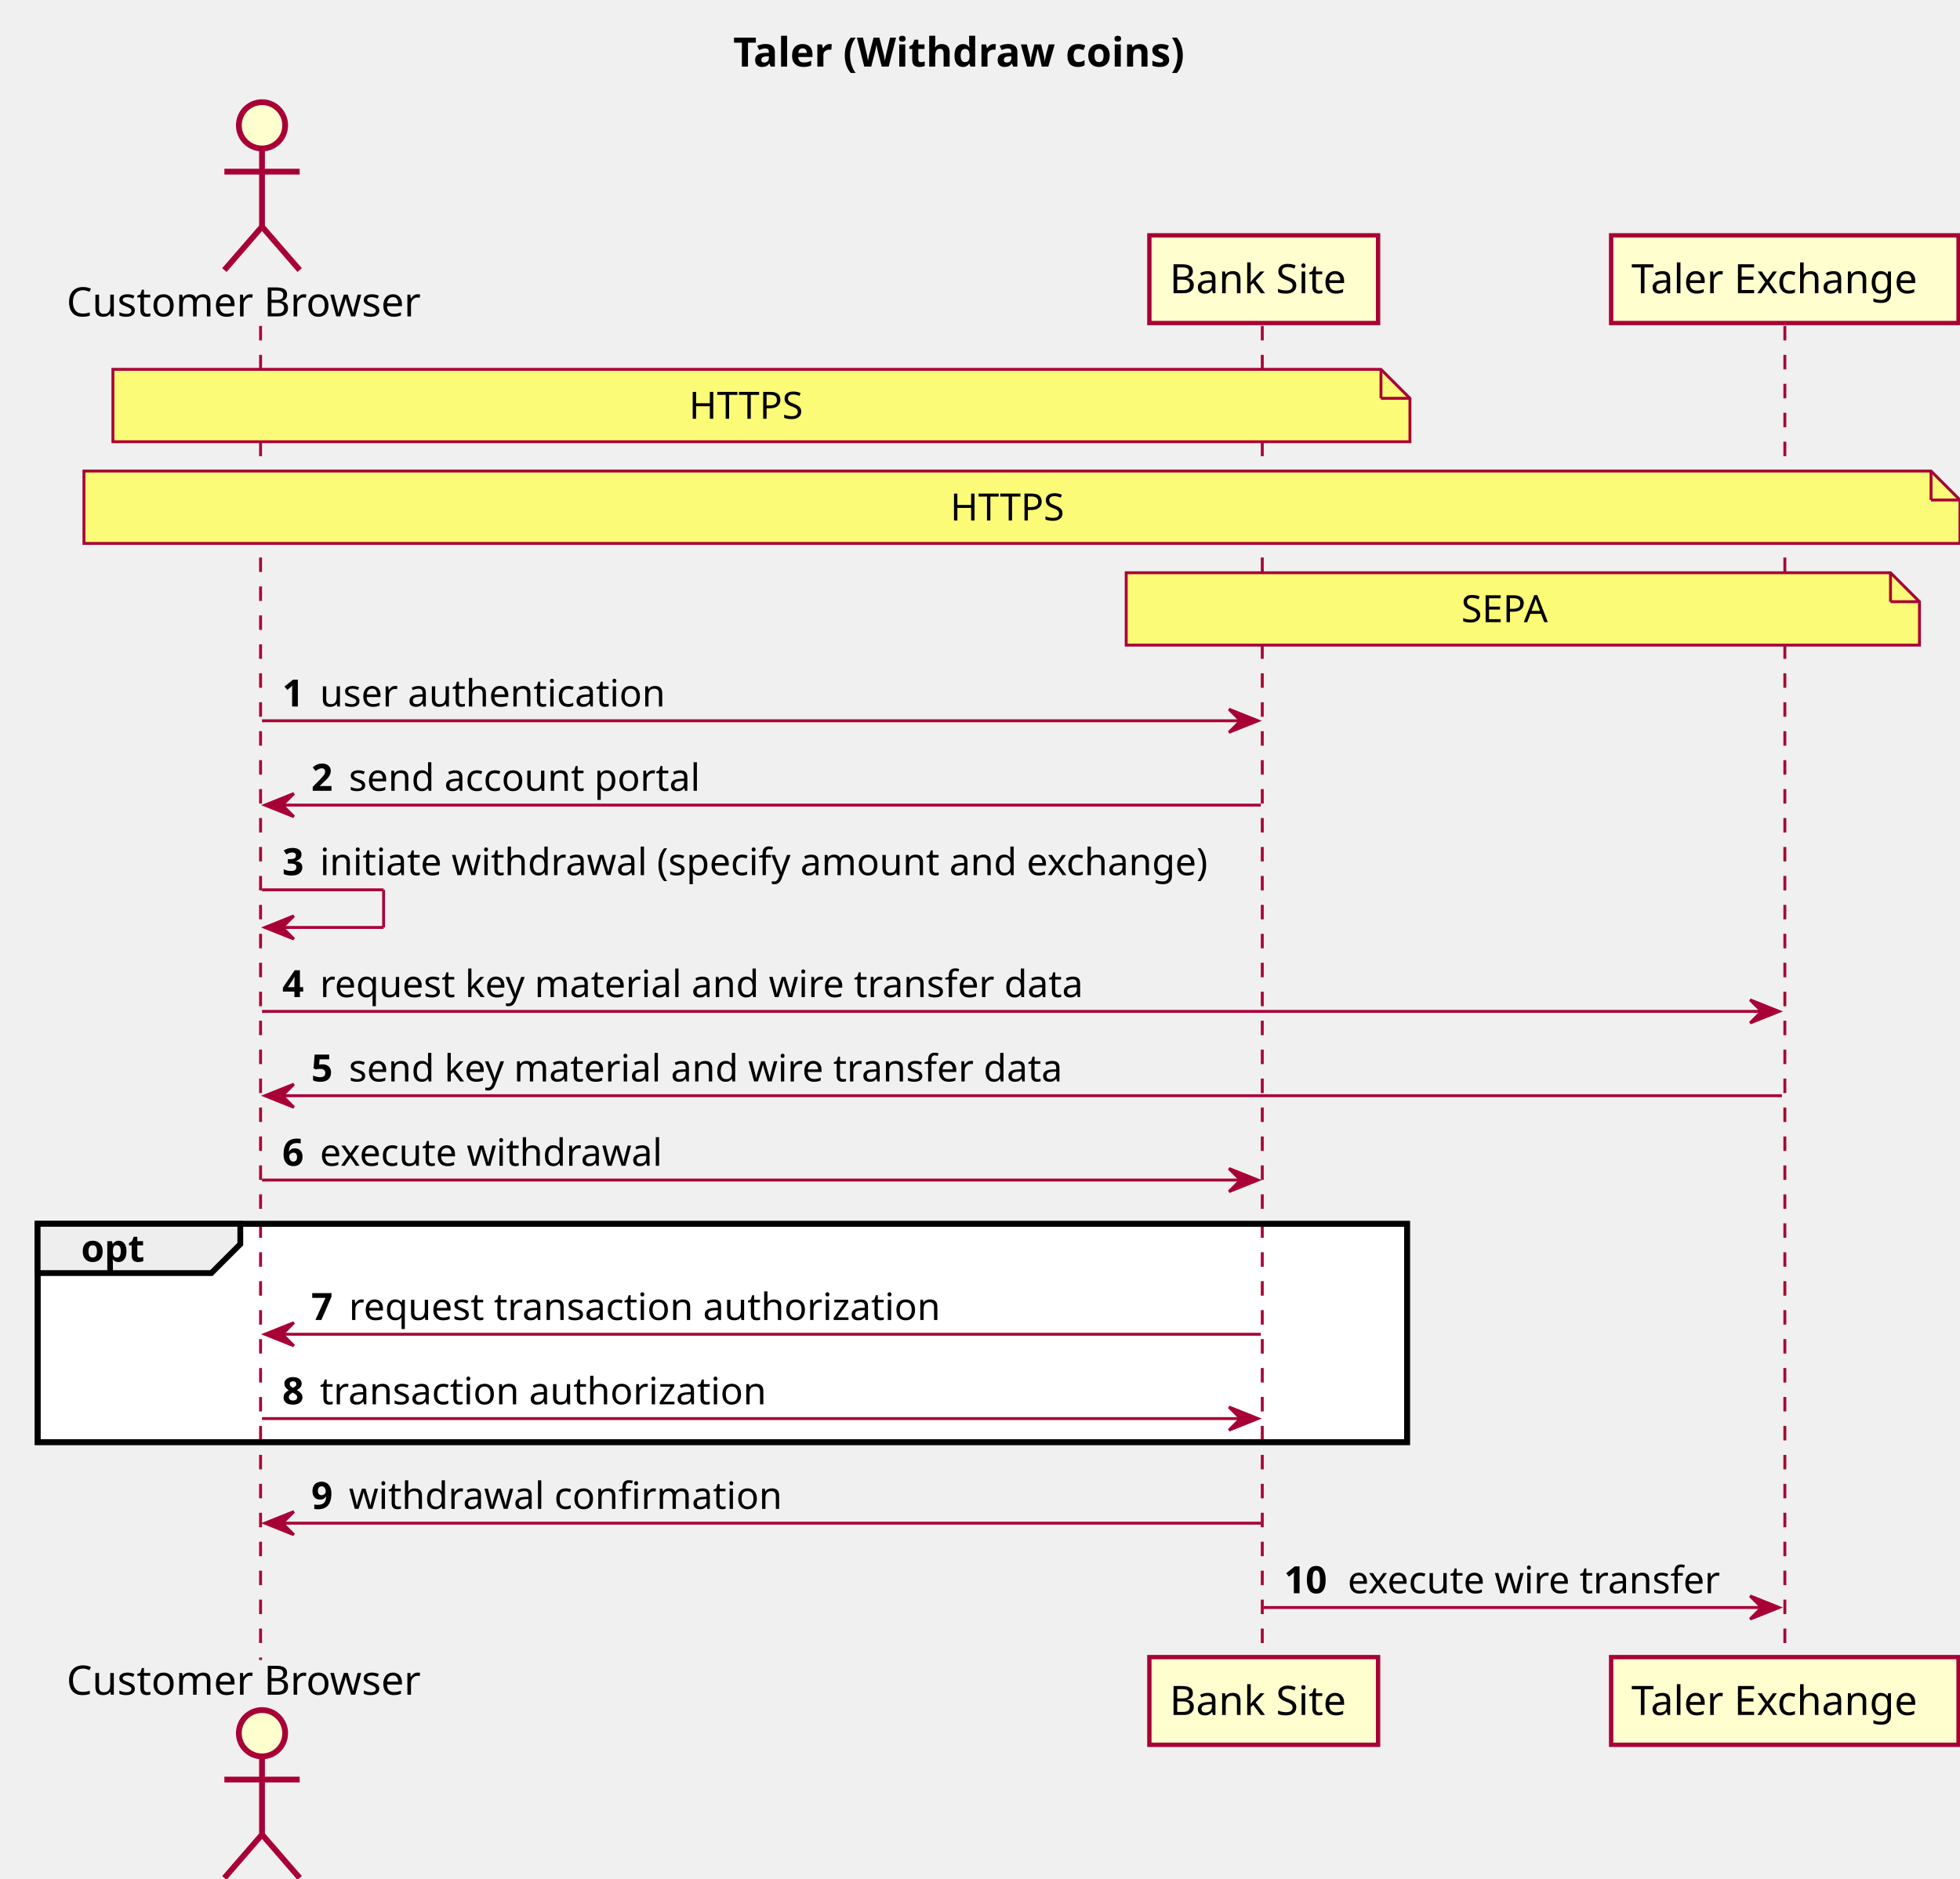
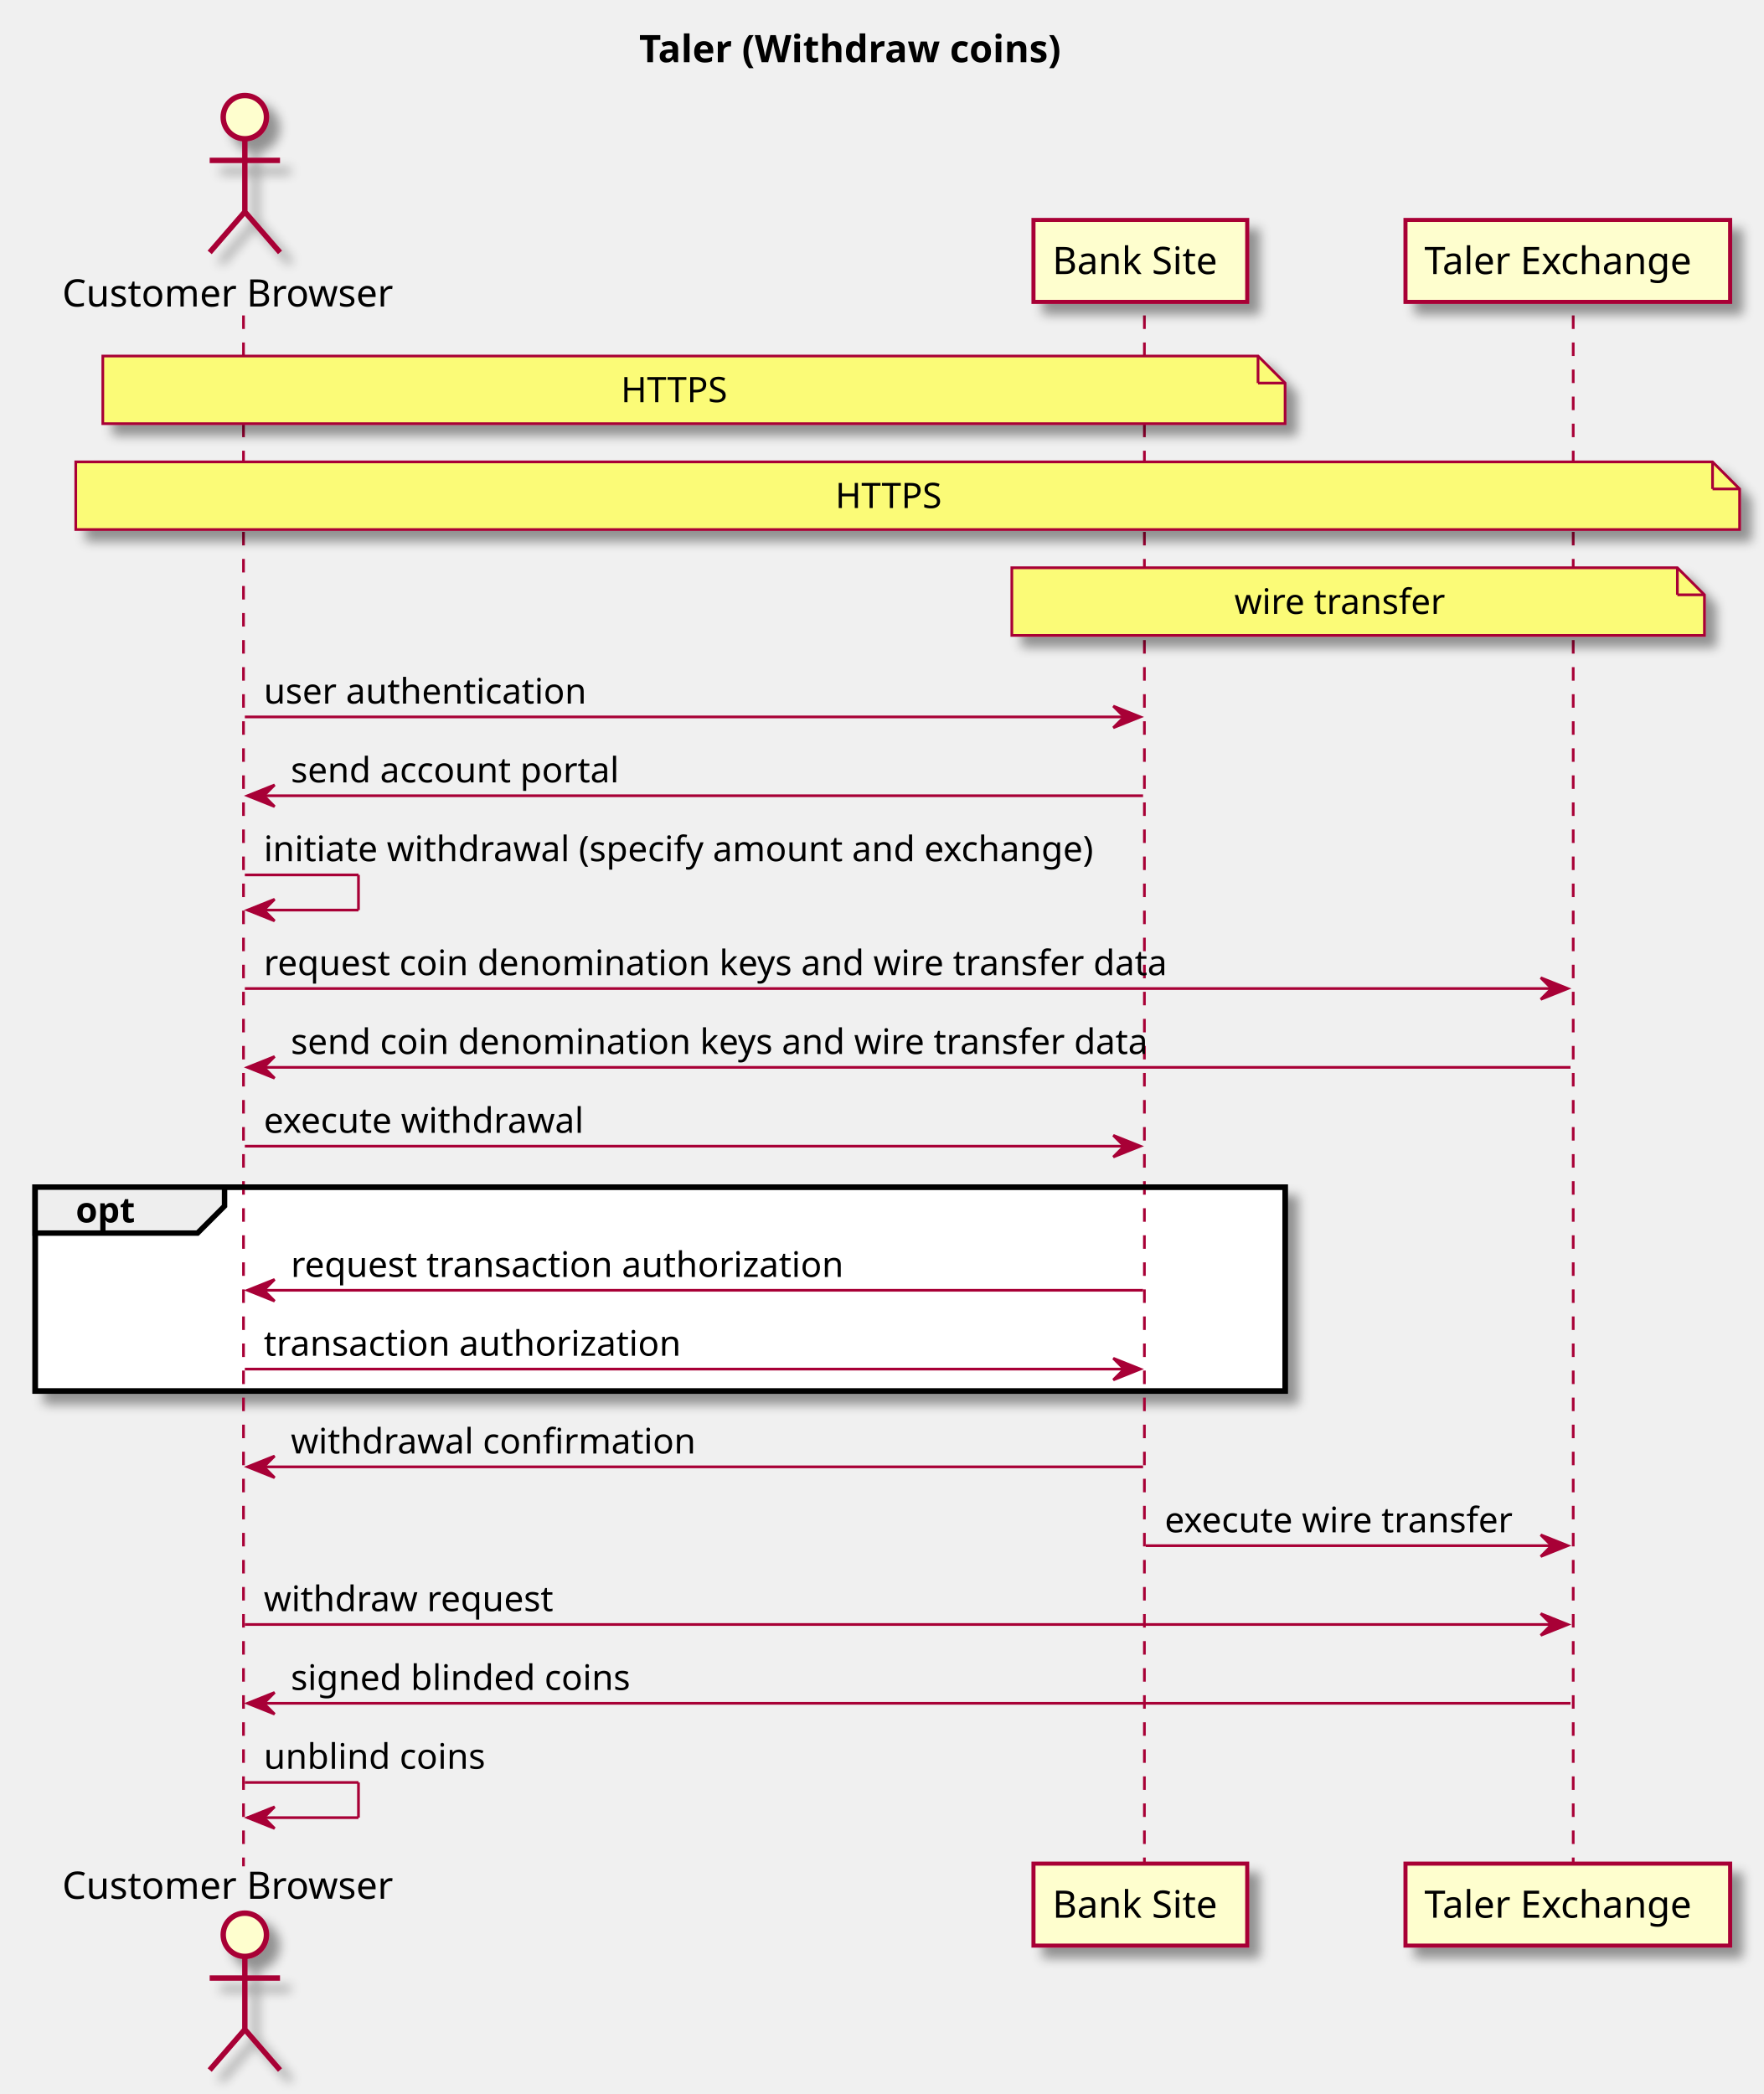
- <svg xmlns="http://www.w3.org/2000/svg" height="649px" style="width:677px;height:649px;" version="1.1" viewBox="0 0 677 649" width="677px">
-   <defs />
+ <svg xmlns="http://www.w3.org/2000/svg" height="774px" style="width:652px;height:774px;" version="1.1" viewBox="0 0 652 774" width="652px">
+   <defs>
+     <filter height="300%" id="f1" width="300%" x="-1" y="-1">
+       <feGaussianBlur result="blurOut" stdDeviation="2.0" />
+       <feColorMatrix in="blurOut" result="blurOut2" type="matrix" values="0 0 0 0 0 0 0 0 0 0 0 0 0 0 0 0 0 0 .4 0" />
+       <feOffset dx="4.0" dy="4.0" in="blurOut2" result="blurOut3" />
+       <feBlend in="SourceGraphic" in2="blurOut3" mode="normal" />
+     </filter>
+   </defs>
  <g>
-     <text fill="#000000" font-family="Lucida Sans" font-size="14" font-weight="bold" lengthAdjust="spacingAndGlyphs" textLength="179" x="253.25" y="22.995">Taler (Withdraw coins)</text>
-     <rect fill="#FFFFFF" height="75.398" style="stroke: #000000; stroke-width: 2.0;" width="473" x="13" y="422.789" />
-     <line style="stroke: #A80036; stroke-width: 1.0; stroke-dasharray: 5.0,5.0;" x1="90" x2="90" y1="112.594" y2="573.453" />
-     <line style="stroke: #A80036; stroke-width: 1.0; stroke-dasharray: 5.0,5.0;" x1="436" x2="436" y1="112.594" y2="573.453" />
-     <line style="stroke: #A80036; stroke-width: 1.0; stroke-dasharray: 5.0,5.0;" x1="616.5" x2="616.5" y1="112.594" y2="573.453" />
-     <text fill="#000000" font-family="Lucida Sans" font-size="14" lengthAdjust="spacingAndGlyphs" textLength="129" x="23" y="109.292">Customer Browser</text>
-     <ellipse cx="90.5" cy="43.297" fill="#FEFECE" rx="8" ry="8" style="stroke: #A80036; stroke-width: 2.0;" />
-     <path d="M90.5,51.297 L90.5,78.297 M77.5,59.297 L103.5,59.297 M90.5,78.297 L77.5,93.297 M90.5,78.297 L103.5,93.297 " fill="#FEFECE" style="stroke: #A80036; stroke-width: 2.0;" />
-     <text fill="#000000" font-family="Lucida Sans" font-size="14" lengthAdjust="spacingAndGlyphs" textLength="129" x="23" y="585.448">Customer Browser</text>
-     <ellipse cx="90.5" cy="598.75" fill="#FEFECE" rx="8" ry="8" style="stroke: #A80036; stroke-width: 2.0;" />
-     <path d="M90.5,606.75 L90.5,633.75 M77.5,614.75 L103.5,614.75 M90.5,633.75 L77.5,648.75 M90.5,633.75 L103.5,648.75 " fill="#FEFECE" style="stroke: #A80036; stroke-width: 2.0;" />
-     <rect fill="#FEFECE" height="30.297" style="stroke: #A80036; stroke-width: 1.5;" width="79" x="397" y="81.297" />
-     <text fill="#000000" font-family="Lucida Sans" font-size="14" lengthAdjust="spacingAndGlyphs" textLength="65" x="404" y="101.292">Bank Site</text>
-     <rect fill="#FEFECE" height="30.297" style="stroke: #A80036; stroke-width: 1.5;" width="79" x="397" y="572.453" />
-     <text fill="#000000" font-family="Lucida Sans" font-size="14" lengthAdjust="spacingAndGlyphs" textLength="65" x="404" y="592.448">Bank Site</text>
-     <rect fill="#FEFECE" height="30.297" style="stroke: #A80036; stroke-width: 1.5;" width="120" x="556.5" y="81.297" />
-     <text fill="#000000" font-family="Lucida Sans" font-size="14" lengthAdjust="spacingAndGlyphs" textLength="106" x="563.5" y="101.292">Taler Exchange</text>
-     <rect fill="#FEFECE" height="30.297" style="stroke: #A80036; stroke-width: 1.5;" width="120" x="556.5" y="572.453" />
-     <text fill="#000000" font-family="Lucida Sans" font-size="14" lengthAdjust="spacingAndGlyphs" textLength="106" x="563.5" y="592.448">Taler Exchange</text>
-     <polygon fill="#FBFB77" points="39,127.594,39,152.594,487,152.594,487,137.594,477,127.594,39,127.594" style="stroke: #A80036; stroke-width: 1.0;" />
-     <line style="stroke: #A80036; stroke-width: 1.0;" x1="477" x2="477" y1="127.594" y2="137.594" />
-     <line style="stroke: #A80036; stroke-width: 1.0;" x1="487" x2="477" y1="137.594" y2="137.594" />
-     <text fill="#000000" font-family="Lucida Sans" font-size="13" lengthAdjust="spacingAndGlyphs" textLength="41" x="238" y="144.661">HTTPS</text>
-     <polygon fill="#FBFB77" points="29,162.727,29,187.727,677,187.727,677,172.727,667,162.727,29,162.727" style="stroke: #A80036; stroke-width: 1.0;" />
-     <line style="stroke: #A80036; stroke-width: 1.0;" x1="667" x2="667" y1="162.727" y2="172.727" />
-     <line style="stroke: #A80036; stroke-width: 1.0;" x1="677" x2="667" y1="172.727" y2="172.727" />
-     <text fill="#000000" font-family="Lucida Sans" font-size="13" lengthAdjust="spacingAndGlyphs" textLength="41" x="328.25" y="179.793">HTTPS</text>
-     <polygon fill="#FBFB77" points="389,197.859,389,222.859,663,222.859,663,207.859,653,197.859,389,197.859" style="stroke: #A80036; stroke-width: 1.0;" />
-     <line style="stroke: #A80036; stroke-width: 1.0;" x1="653" x2="653" y1="197.859" y2="207.859" />
-     <line style="stroke: #A80036; stroke-width: 1.0;" x1="663" x2="653" y1="207.859" y2="207.859" />
-     <text fill="#000000" font-family="Lucida Sans" font-size="13" lengthAdjust="spacingAndGlyphs" textLength="34" x="504.75" y="214.926">SEPA</text>
-     <polygon fill="#A80036" points="424.5,244.992,434.5,248.992,424.5,252.992,428.5,248.992" style="stroke: #A80036; stroke-width: 1.0;" />
-     <line style="stroke: #A80036; stroke-width: 1.0;" x1="90.5" x2="430.5" y1="248.992" y2="248.992" />
-     <text fill="#000000" font-family="Lucida Sans" font-size="13" font-weight="bold" lengthAdjust="spacingAndGlyphs" textLength="9" x="97.5" y="244.059">1</text>
-     <text fill="#000000" font-family="Lucida Sans" font-size="13" lengthAdjust="spacingAndGlyphs" textLength="124" x="110.5" y="244.059">user authentication</text>
-     <polygon fill="#A80036" points="101.5,274.125,91.5,278.125,101.5,282.125,97.5,278.125" style="stroke: #A80036; stroke-width: 1.0;" />
-     <line style="stroke: #A80036; stroke-width: 1.0;" x1="95.5" x2="435.5" y1="278.125" y2="278.125" />
-     <text fill="#000000" font-family="Lucida Sans" font-size="13" font-weight="bold" lengthAdjust="spacingAndGlyphs" textLength="9" x="107.5" y="273.192">2</text>
-     <text fill="#000000" font-family="Lucida Sans" font-size="13" lengthAdjust="spacingAndGlyphs" textLength="127" x="120.5" y="273.192">send account portal</text>
-     <line style="stroke: #A80036; stroke-width: 1.0;" x1="90.5" x2="132.5" y1="307.391" y2="307.391" />
-     <line style="stroke: #A80036; stroke-width: 1.0;" x1="132.5" x2="132.5" y1="307.391" y2="320.391" />
-     <line style="stroke: #A80036; stroke-width: 1.0;" x1="91.5" x2="132.5" y1="320.391" y2="320.391" />
-     <polygon fill="#A80036" points="101.5,316.391,91.5,320.391,101.5,324.391,97.5,320.391" style="stroke: #A80036; stroke-width: 1.0;" />
-     <text fill="#000000" font-family="Lucida Sans" font-size="13" font-weight="bold" lengthAdjust="spacingAndGlyphs" textLength="9" x="97.5" y="302.325">3</text>
-     <text fill="#000000" font-family="Lucida Sans" font-size="13" lengthAdjust="spacingAndGlyphs" textLength="319" x="110.5" y="302.325">initiate withdrawal (specify amount and exchange)</text>
-     <polygon fill="#A80036" points="604.5,345.391,614.5,349.391,604.5,353.391,608.5,349.391" style="stroke: #A80036; stroke-width: 1.0;" />
-     <line style="stroke: #A80036; stroke-width: 1.0;" x1="90.5" x2="610.5" y1="349.391" y2="349.391" />
-     <text fill="#000000" font-family="Lucida Sans" font-size="13" font-weight="bold" lengthAdjust="spacingAndGlyphs" textLength="9" x="97.5" y="344.457">4</text>
-     <text fill="#000000" font-family="Lucida Sans" font-size="13" lengthAdjust="spacingAndGlyphs" textLength="276" x="110.5" y="344.457">request key material and wire transfer data</text>
-     <polygon fill="#A80036" points="101.5,374.523,91.5,378.523,101.5,382.523,97.5,378.523" style="stroke: #A80036; stroke-width: 1.0;" />
-     <line style="stroke: #A80036; stroke-width: 1.0;" x1="95.5" x2="615.5" y1="378.523" y2="378.523" />
-     <text fill="#000000" font-family="Lucida Sans" font-size="13" font-weight="bold" lengthAdjust="spacingAndGlyphs" textLength="9" x="107.5" y="373.59">5</text>
-     <text fill="#000000" font-family="Lucida Sans" font-size="13" lengthAdjust="spacingAndGlyphs" textLength="258" x="120.5" y="373.59">send key material and wire transfer data</text>
-     <polygon fill="#A80036" points="424.5,403.656,434.5,407.656,424.5,411.656,428.5,407.656" style="stroke: #A80036; stroke-width: 1.0;" />
-     <line style="stroke: #A80036; stroke-width: 1.0;" x1="90.5" x2="430.5" y1="407.656" y2="407.656" />
-     <text fill="#000000" font-family="Lucida Sans" font-size="13" font-weight="bold" lengthAdjust="spacingAndGlyphs" textLength="9" x="97.5" y="402.723">6</text>
-     <text fill="#000000" font-family="Lucida Sans" font-size="13" lengthAdjust="spacingAndGlyphs" textLength="121" x="110.5" y="402.723">execute withdrawal</text>
-     <rect fill="none" height="75.398" style="stroke: #000000; stroke-width: 2.0;" width="473" x="13" y="422.789" />
-     <polygon fill="#EEEEEE" points="13,422.789,83,422.789,83,429.789,73,439.789,13,439.789,13,422.789" style="stroke: #000000; stroke-width: 2.0;" />
-     <text fill="#000000" font-family="Lucida Sans" font-size="13" font-weight="bold" lengthAdjust="spacingAndGlyphs" textLength="25" x="28" y="435.856">opt</text>
-     <polygon fill="#A80036" points="101.5,456.922,91.5,460.922,101.5,464.922,97.5,460.922" style="stroke: #A80036; stroke-width: 1.0;" />
-     <line style="stroke: #A80036; stroke-width: 1.0;" x1="95.5" x2="435.5" y1="460.922" y2="460.922" />
-     <text fill="#000000" font-family="Lucida Sans" font-size="13" font-weight="bold" lengthAdjust="spacingAndGlyphs" textLength="9" x="107.5" y="455.989">7</text>
-     <text fill="#000000" font-family="Lucida Sans" font-size="13" lengthAdjust="spacingAndGlyphs" textLength="213" x="120.5" y="455.989">request transaction authorization</text>
-     <polygon fill="#A80036" points="424.5,486.055,434.5,490.055,424.5,494.055,428.5,490.055" style="stroke: #A80036; stroke-width: 1.0;" />
-     <line style="stroke: #A80036; stroke-width: 1.0;" x1="90.5" x2="430.5" y1="490.055" y2="490.055" />
-     <text fill="#000000" font-family="Lucida Sans" font-size="13" font-weight="bold" lengthAdjust="spacingAndGlyphs" textLength="9" x="97.5" y="485.122">8</text>
-     <text fill="#000000" font-family="Lucida Sans" font-size="13" lengthAdjust="spacingAndGlyphs" textLength="160" x="110.5" y="485.122">transaction authorization</text>
-     <polygon fill="#A80036" points="101.5,522.188,91.5,526.188,101.5,530.188,97.5,526.188" style="stroke: #A80036; stroke-width: 1.0;" />
-     <line style="stroke: #A80036; stroke-width: 1.0;" x1="95.5" x2="435.5" y1="526.188" y2="526.188" />
-     <text fill="#000000" font-family="Lucida Sans" font-size="13" font-weight="bold" lengthAdjust="spacingAndGlyphs" textLength="9" x="107.5" y="521.254">9</text>
-     <text fill="#000000" font-family="Lucida Sans" font-size="13" lengthAdjust="spacingAndGlyphs" textLength="150" x="120.5" y="521.254">withdrawal confirmation</text>
-     <polygon fill="#A80036" points="604.5,551.32,614.5,555.32,604.5,559.32,608.5,555.32" style="stroke: #A80036; stroke-width: 1.0;" />
-     <line style="stroke: #A80036; stroke-width: 1.0;" x1="436.5" x2="610.5" y1="555.32" y2="555.32" />
-     <text fill="#000000" font-family="Lucida Sans" font-size="13" font-weight="bold" lengthAdjust="spacingAndGlyphs" textLength="18" x="443.5" y="550.387">10</text>
-     <text fill="#000000" font-family="Lucida Sans" font-size="13" lengthAdjust="spacingAndGlyphs" textLength="134" x="465.5" y="550.387">execute wire transfer</text>
+     <text fill="#000000" font-family="sans-serif" font-size="14" font-weight="bold" lengthAdjust="spacingAndGlyphs" textLength="179" x="236.25" y="22.995">Taler (Withdraw coins)</text>
+     <rect fill="#FFFFFF" filter="url(#f1)" height="75.398" style="stroke: #000000; stroke-width: 2.0;" width="462" x="13" y="438.789" />
+     <line style="stroke: #A80036; stroke-width: 1.0; stroke-dasharray: 5.0,5.0;" x1="90" x2="90" y1="116.594" y2="689.852" />
+     <line style="stroke: #A80036; stroke-width: 1.0; stroke-dasharray: 5.0,5.0;" x1="423" x2="423" y1="116.594" y2="689.852" />
+     <line style="stroke: #A80036; stroke-width: 1.0; stroke-dasharray: 5.0,5.0;" x1="581.5" x2="581.5" y1="116.594" y2="689.852" />
+     <text fill="#000000" font-family="sans-serif" font-size="14" lengthAdjust="spacingAndGlyphs" textLength="129" x="23" y="113.292">Customer Browser</text>
+     <ellipse cx="90.5" cy="43.297" fill="#FEFECE" filter="url(#f1)" rx="8" ry="8" style="stroke: #A80036; stroke-width: 2.0;" />
+     <path d="M90.5,51.297 L90.5,78.297 M77.5,59.297 L103.5,59.297 M90.5,78.297 L77.5,93.297 M90.5,78.297 L103.5,93.297 " fill="#FEFECE" filter="url(#f1)" style="stroke: #A80036; stroke-width: 2.0;" />
+     <text fill="#000000" font-family="sans-serif" font-size="14" lengthAdjust="spacingAndGlyphs" textLength="129" x="23" y="701.847">Customer Browser</text>
+     <ellipse cx="90.5" cy="715.148" fill="#FEFECE" filter="url(#f1)" rx="8" ry="8" style="stroke: #A80036; stroke-width: 2.0;" />
+     <path d="M90.5,723.148 L90.5,750.148 M77.5,731.148 L103.5,731.148 M90.5,750.148 L77.5,765.148 M90.5,750.148 L103.5,765.148 " fill="#FEFECE" filter="url(#f1)" style="stroke: #A80036; stroke-width: 2.0;" />
+     <rect fill="#FEFECE" filter="url(#f1)" height="30.297" style="stroke: #A80036; stroke-width: 1.5;" width="79" x="382" y="81.297" />
+     <text fill="#000000" font-family="sans-serif" font-size="14" lengthAdjust="spacingAndGlyphs" textLength="65" x="389" y="101.292">Bank Site</text>
+     <rect fill="#FEFECE" filter="url(#f1)" height="30.297" style="stroke: #A80036; stroke-width: 1.5;" width="79" x="382" y="688.852" />
+     <text fill="#000000" font-family="sans-serif" font-size="14" lengthAdjust="spacingAndGlyphs" textLength="65" x="389" y="708.847">Bank Site</text>
+     <rect fill="#FEFECE" filter="url(#f1)" height="30.297" style="stroke: #A80036; stroke-width: 1.5;" width="120" x="519.5" y="81.297" />
+     <text fill="#000000" font-family="sans-serif" font-size="14" lengthAdjust="spacingAndGlyphs" textLength="106" x="526.5" y="101.292">Taler Exchange</text>
+     <rect fill="#FEFECE" filter="url(#f1)" height="30.297" style="stroke: #A80036; stroke-width: 1.5;" width="120" x="519.5" y="688.852" />
+     <text fill="#000000" font-family="sans-serif" font-size="14" lengthAdjust="spacingAndGlyphs" textLength="106" x="526.5" y="708.847">Taler Exchange</text>
+     <polygon fill="#FBFB77" filter="url(#f1)" points="38,131.594,38,156.594,475,156.594,475,141.594,465,131.594,38,131.594" style="stroke: #A80036; stroke-width: 1.0;" />
+     <line style="stroke: #A80036; stroke-width: 1.0;" x1="465" x2="465" y1="131.594" y2="141.594" />
+     <line style="stroke: #A80036; stroke-width: 1.0;" x1="475" x2="465" y1="141.594" y2="141.594" />
+     <text fill="#000000" font-family="sans-serif" font-size="13" lengthAdjust="spacingAndGlyphs" textLength="41" x="229.5" y="148.661">HTTPS</text>
+     <polygon fill="#FBFB77" filter="url(#f1)" points="28,170.727,28,195.727,643,195.727,643,180.727,633,170.727,28,170.727" style="stroke: #A80036; stroke-width: 1.0;" />
+     <line style="stroke: #A80036; stroke-width: 1.0;" x1="633" x2="633" y1="170.727" y2="180.727" />
+     <line style="stroke: #A80036; stroke-width: 1.0;" x1="643" x2="633" y1="180.727" y2="180.727" />
+     <text fill="#000000" font-family="sans-serif" font-size="13" lengthAdjust="spacingAndGlyphs" textLength="41" x="308.75" y="187.793">HTTPS</text>
+     <polygon fill="#FBFB77" filter="url(#f1)" points="374,209.859,374,234.859,630,234.859,630,219.859,620,209.859,374,209.859" style="stroke: #A80036; stroke-width: 1.0;" />
+     <line style="stroke: #A80036; stroke-width: 1.0;" x1="620" x2="620" y1="209.859" y2="219.859" />
+     <line style="stroke: #A80036; stroke-width: 1.0;" x1="630" x2="620" y1="219.859" y2="219.859" />
+     <text fill="#000000" font-family="sans-serif" font-size="13" lengthAdjust="spacingAndGlyphs" textLength="79" x="456.25" y="226.926">wire transfer</text>
+     <polygon fill="#A80036" points="411.5,260.992,421.5,264.992,411.5,268.992,415.5,264.992" style="stroke: #A80036; stroke-width: 1.0;" />
+     <line style="stroke: #A80036; stroke-width: 1.0;" x1="90.5" x2="417.5" y1="264.992" y2="264.992" />
+     <text fill="#000000" font-family="sans-serif" font-size="13" lengthAdjust="spacingAndGlyphs" textLength="124" x="97.5" y="260.059">user authentication</text>
+     <polygon fill="#A80036" points="101.5,290.125,91.5,294.125,101.5,298.125,97.5,294.125" style="stroke: #A80036; stroke-width: 1.0;" />
+     <line style="stroke: #A80036; stroke-width: 1.0;" x1="95.5" x2="422.5" y1="294.125" y2="294.125" />
+     <text fill="#000000" font-family="sans-serif" font-size="13" lengthAdjust="spacingAndGlyphs" textLength="127" x="107.5" y="289.192">send account portal</text>
+     <line style="stroke: #A80036; stroke-width: 1.0;" x1="90.5" x2="132.5" y1="323.391" y2="323.391" />
+     <line style="stroke: #A80036; stroke-width: 1.0;" x1="132.5" x2="132.5" y1="323.391" y2="336.391" />
+     <line style="stroke: #A80036; stroke-width: 1.0;" x1="91.5" x2="132.5" y1="336.391" y2="336.391" />
+     <polygon fill="#A80036" points="101.5,332.391,91.5,336.391,101.5,340.391,97.5,336.391" style="stroke: #A80036; stroke-width: 1.0;" />
+     <text fill="#000000" font-family="sans-serif" font-size="13" lengthAdjust="spacingAndGlyphs" textLength="319" x="97.5" y="318.325">initiate withdrawal (specify amount and exchange)</text>
+     <polygon fill="#A80036" points="569.5,361.391,579.5,365.391,569.5,369.391,573.5,365.391" style="stroke: #A80036; stroke-width: 1.0;" />
+     <line style="stroke: #A80036; stroke-width: 1.0;" x1="90.5" x2="575.5" y1="365.391" y2="365.391" />
+     <text fill="#000000" font-family="sans-serif" font-size="13" lengthAdjust="spacingAndGlyphs" textLength="348" x="97.5" y="360.457">request coin denomination keys and wire transfer data</text>
+     <polygon fill="#A80036" points="101.5,390.523,91.5,394.523,101.5,398.523,97.5,394.523" style="stroke: #A80036; stroke-width: 1.0;" />
+     <line style="stroke: #A80036; stroke-width: 1.0;" x1="95.5" x2="580.5" y1="394.523" y2="394.523" />
+     <text fill="#000000" font-family="sans-serif" font-size="13" lengthAdjust="spacingAndGlyphs" textLength="330" x="107.5" y="389.59">send coin denomination keys and wire transfer data</text>
+     <polygon fill="#A80036" points="411.5,419.656,421.5,423.656,411.5,427.656,415.5,423.656" style="stroke: #A80036; stroke-width: 1.0;" />
+     <line style="stroke: #A80036; stroke-width: 1.0;" x1="90.5" x2="417.5" y1="423.656" y2="423.656" />
+     <text fill="#000000" font-family="sans-serif" font-size="13" lengthAdjust="spacingAndGlyphs" textLength="121" x="97.5" y="418.723">execute withdrawal</text>
+     <rect fill="none" height="75.398" style="stroke: #000000; stroke-width: 2.0;" width="462" x="13" y="438.789" />
+     <polygon fill="#EEEEEE" points="13,438.789,83,438.789,83,445.789,73,455.789,13,455.789,13,438.789" style="stroke: #000000; stroke-width: 2.0;" />
+     <text fill="#000000" font-family="sans-serif" font-size="13" font-weight="bold" lengthAdjust="spacingAndGlyphs" textLength="25" x="28" y="451.856">opt</text>
+     <polygon fill="#A80036" points="101.5,472.922,91.5,476.922,101.5,480.922,97.5,476.922" style="stroke: #A80036; stroke-width: 1.0;" />
+     <line style="stroke: #A80036; stroke-width: 1.0;" x1="95.5" x2="422.5" y1="476.922" y2="476.922" />
+     <text fill="#000000" font-family="sans-serif" font-size="13" lengthAdjust="spacingAndGlyphs" textLength="213" x="107.5" y="471.989">request transaction authorization</text>
+     <polygon fill="#A80036" points="411.5,502.055,421.5,506.055,411.5,510.055,415.5,506.055" style="stroke: #A80036; stroke-width: 1.0;" />
+     <line style="stroke: #A80036; stroke-width: 1.0;" x1="90.5" x2="417.5" y1="506.055" y2="506.055" />
+     <text fill="#000000" font-family="sans-serif" font-size="13" lengthAdjust="spacingAndGlyphs" textLength="160" x="97.5" y="501.122">transaction authorization</text>
+     <polygon fill="#A80036" points="101.5,538.188,91.5,542.188,101.5,546.188,97.5,542.188" style="stroke: #A80036; stroke-width: 1.0;" />
+     <line style="stroke: #A80036; stroke-width: 1.0;" x1="95.5" x2="422.5" y1="542.188" y2="542.188" />
+     <text fill="#000000" font-family="sans-serif" font-size="13" lengthAdjust="spacingAndGlyphs" textLength="150" x="107.5" y="537.254">withdrawal confirmation</text>
+     <polygon fill="#A80036" points="569.5,567.32,579.5,571.32,569.5,575.32,573.5,571.32" style="stroke: #A80036; stroke-width: 1.0;" />
+     <line style="stroke: #A80036; stroke-width: 1.0;" x1="423.5" x2="575.5" y1="571.32" y2="571.32" />
+     <text fill="#000000" font-family="sans-serif" font-size="13" lengthAdjust="spacingAndGlyphs" textLength="134" x="430.5" y="566.387">execute wire transfer</text>
+     <polygon fill="#A80036" points="569.5,596.453,579.5,600.453,569.5,604.453,573.5,600.453" style="stroke: #A80036; stroke-width: 1.0;" />
+     <line style="stroke: #A80036; stroke-width: 1.0;" x1="90.5" x2="575.5" y1="600.453" y2="600.453" />
+     <text fill="#000000" font-family="sans-serif" font-size="13" lengthAdjust="spacingAndGlyphs" textLength="108" x="97.5" y="595.52">withdraw request</text>
+     <polygon fill="#A80036" points="101.5,625.586,91.5,629.586,101.5,633.586,97.5,629.586" style="stroke: #A80036; stroke-width: 1.0;" />
+     <line style="stroke: #A80036; stroke-width: 1.0;" x1="95.5" x2="580.5" y1="629.586" y2="629.586" />
+     <text fill="#000000" font-family="sans-serif" font-size="13" lengthAdjust="spacingAndGlyphs" textLength="129" x="107.5" y="624.653">signed blinded coins</text>
+     <line style="stroke: #A80036; stroke-width: 1.0;" x1="90.5" x2="132.5" y1="658.852" y2="658.852" />
+     <line style="stroke: #A80036; stroke-width: 1.0;" x1="132.5" x2="132.5" y1="658.852" y2="671.852" />
+     <line style="stroke: #A80036; stroke-width: 1.0;" x1="91.5" x2="132.5" y1="671.852" y2="671.852" />
+     <polygon fill="#A80036" points="101.5,667.852,91.5,671.852,101.5,675.852,97.5,671.852" style="stroke: #A80036; stroke-width: 1.0;" />
+     <text fill="#000000" font-family="sans-serif" font-size="13" lengthAdjust="spacingAndGlyphs" textLength="83" x="97.5" y="653.786">unblind coins</text>
  </g>
</svg>
